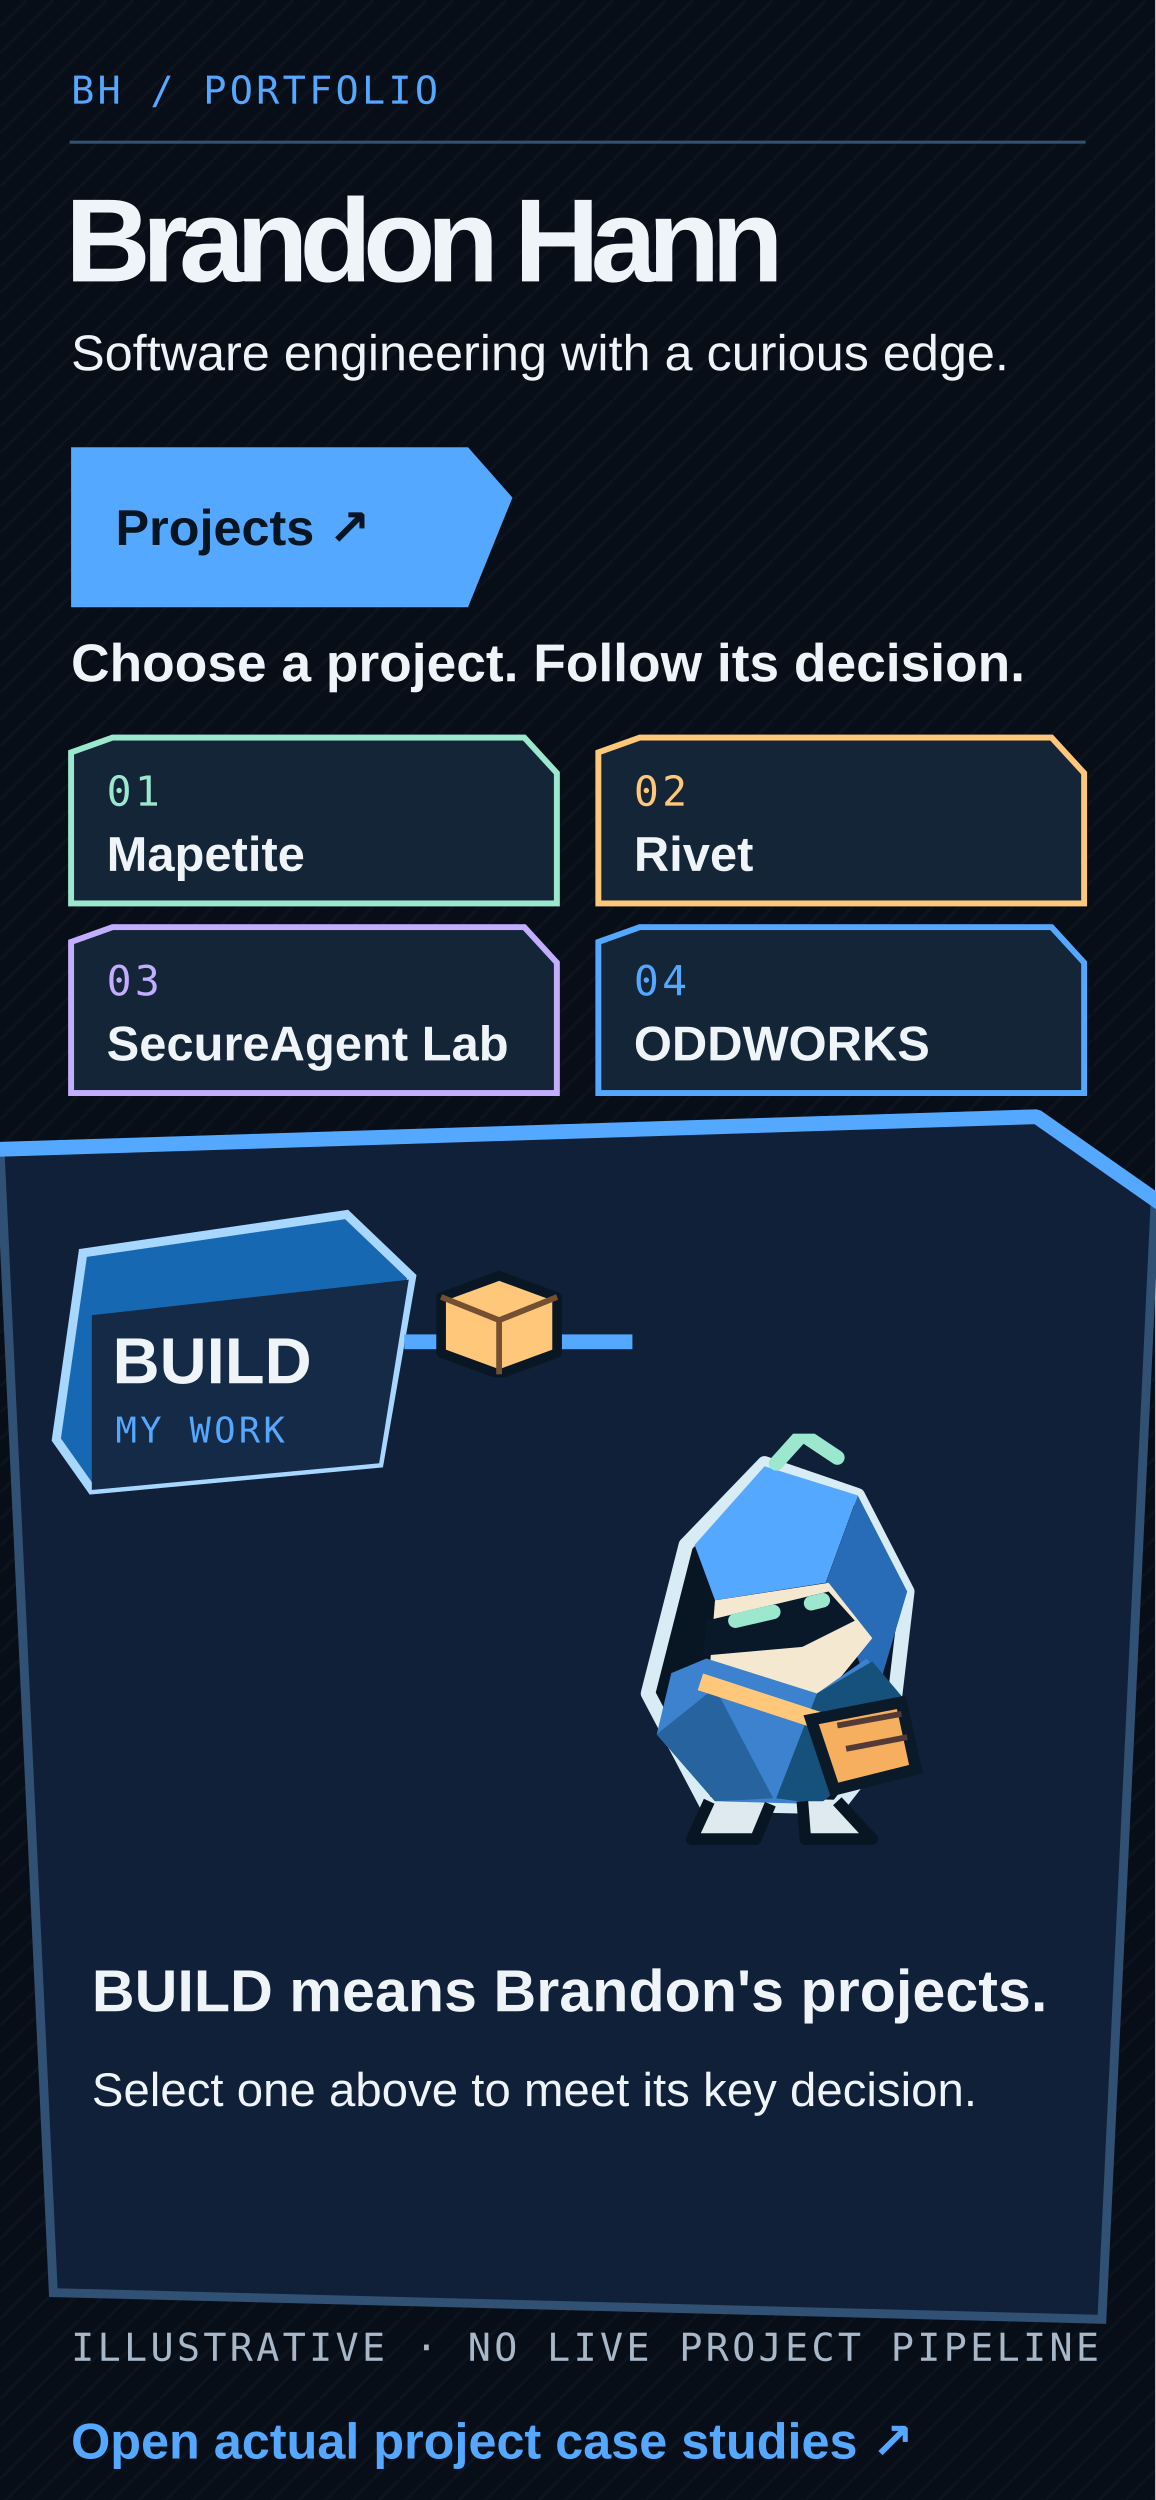
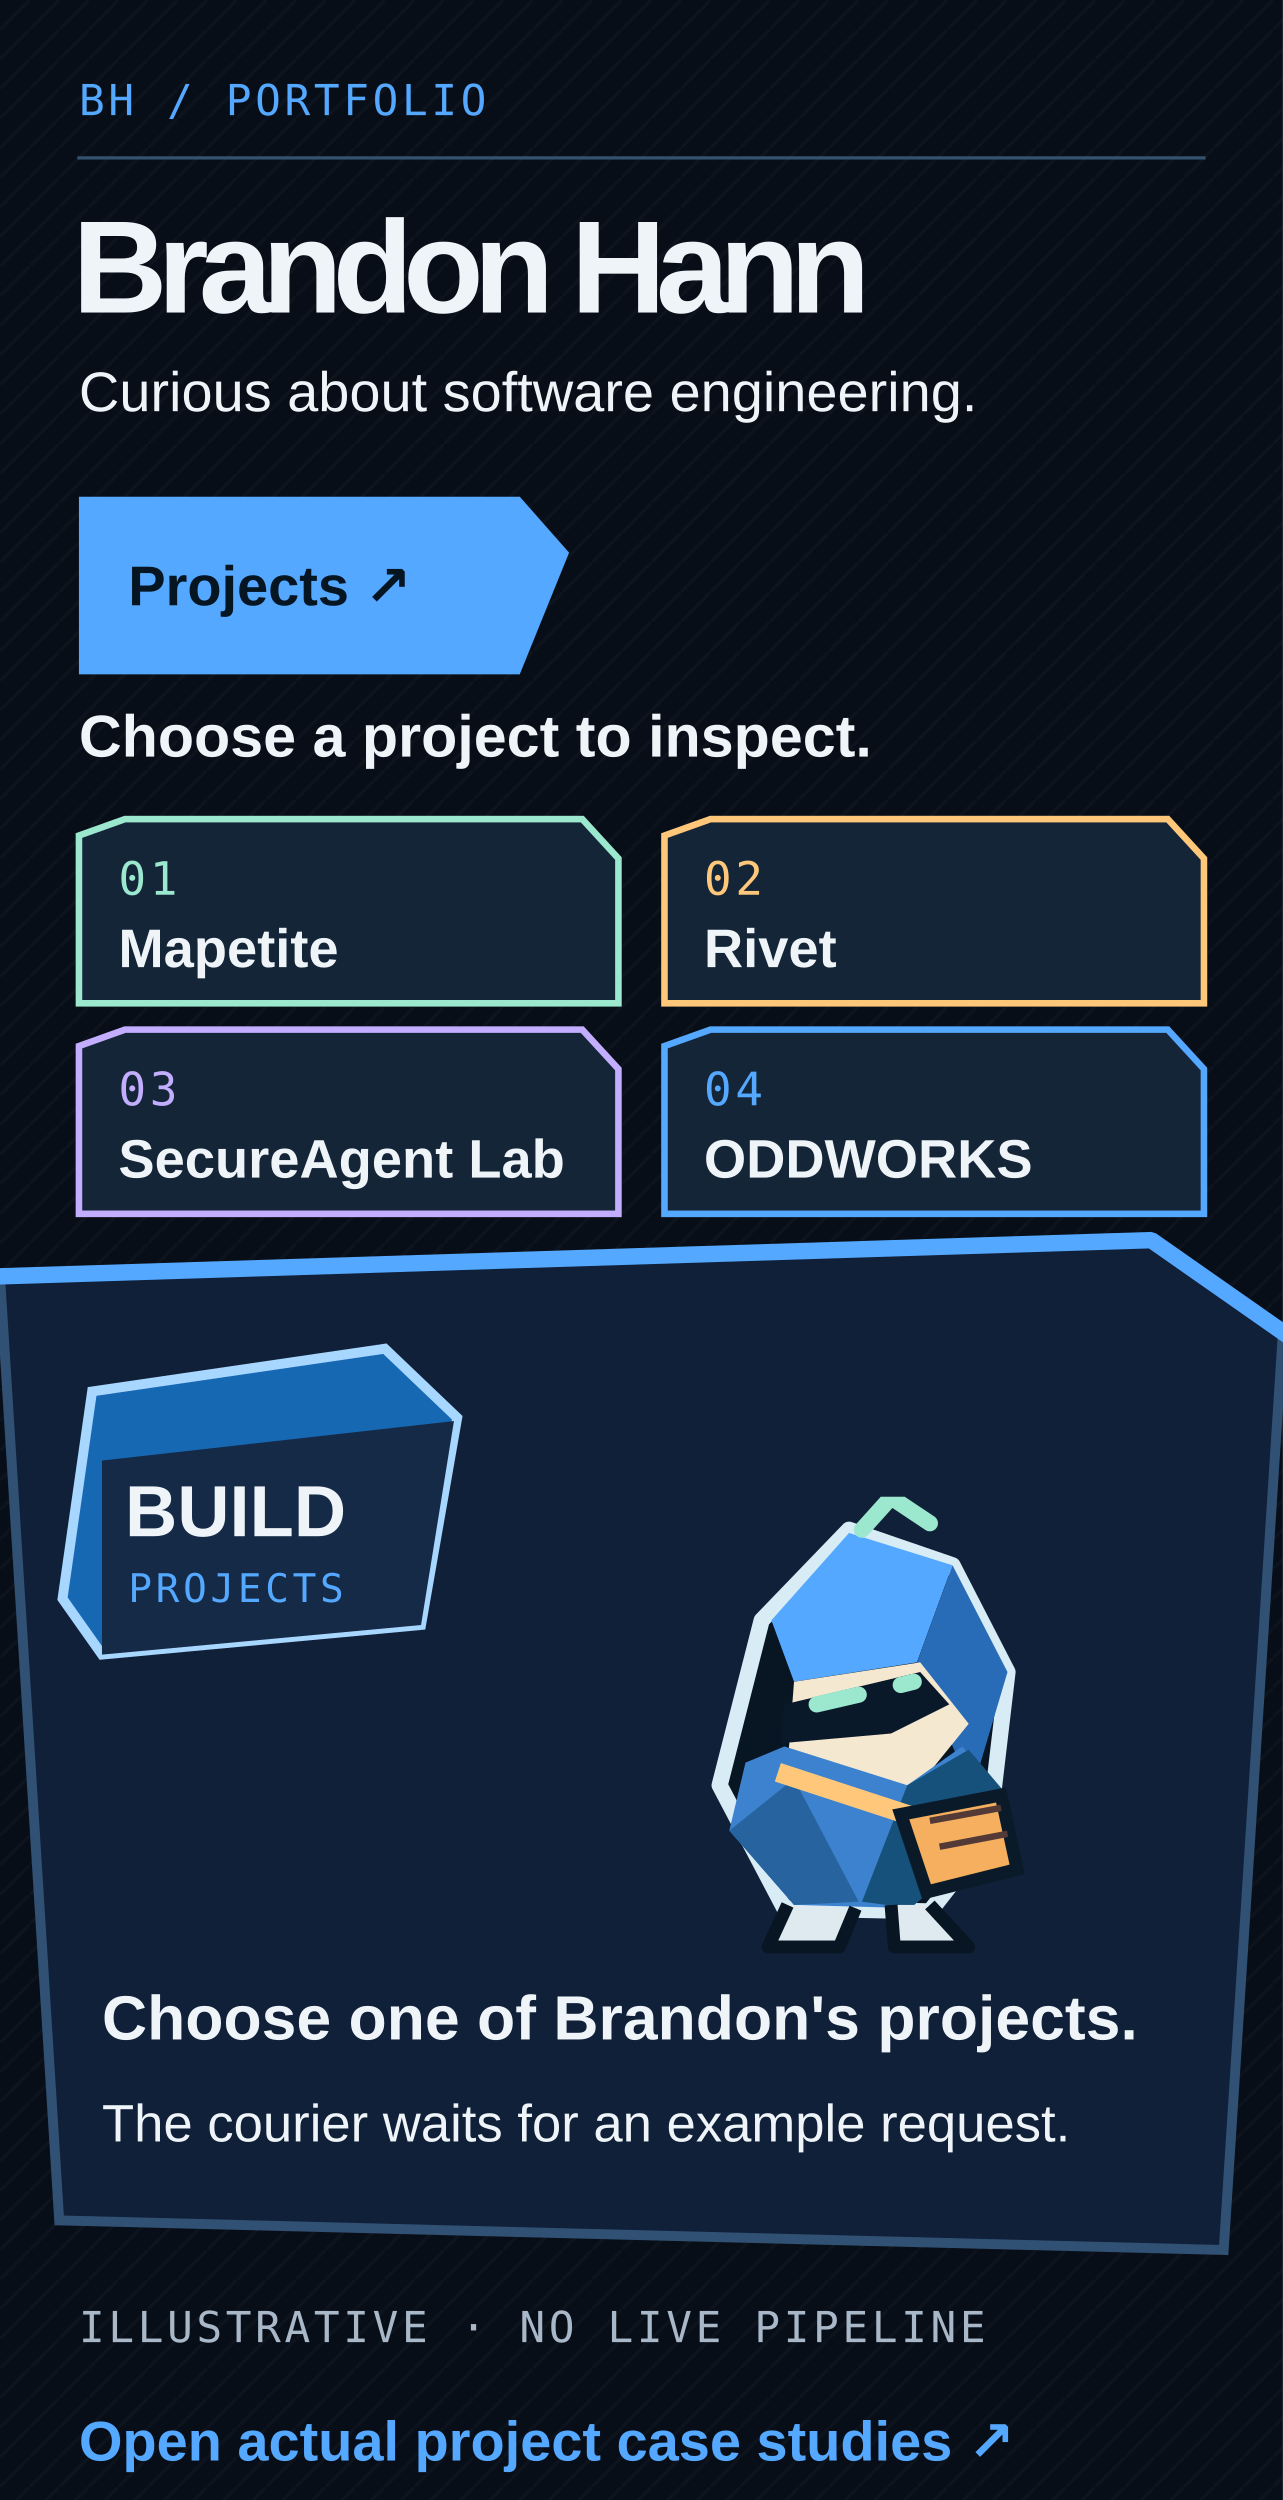
- <svg xmlns="http://www.w3.org/2000/svg" width="390" height="844" viewBox="0 0 390 844" role="img" aria-label="Living Signal mobile idle art study">
+ <svg xmlns="http://www.w3.org/2000/svg" width="390" height="760" viewBox="0 0 390 760" role="img" aria-label="Living Signal mobile idle art study">
  <defs>
    <style>
@font-face{font-family:Sora;src:url('../../public/fonts/sora-latin-wght-normal.woff2') format('woff2');font-weight:100 900}
@font-face{font-family:Plex;src:url('../../public/fonts/ibm-plex-mono-latin-500-normal.woff2') format('woff2');font-weight:500}
text{font-family:Sora,Arial,sans-serif;fill:#eef4f8}.mono{font-family:Plex,monospace;letter-spacing:1.1px}
</style>
    <pattern id="hatch" width="9" height="9" patternUnits="userSpaceOnUse">
      <path d="M0 9 9 0" stroke="#fff" stroke-opacity=".027" />
    </pattern>
    <symbol id="relay" viewBox="0 0 120 144">
      <path d="M27 38 54 10 86 21 103 54 97 105 79 128 34 127 14 89Z" fill="#081522" stroke="#d8ecf5" stroke-width="5" stroke-linejoin="round" />
      <path d="M30 38 54 11 86 21 75 51 37 57Z" fill="#54a8ff" />
      <path d="M86 21 103 54 92 91 75 51Z" fill="#286bb7" />
      <path d="M37 57 76 51 91 70 74 91 35 83Z" fill="#f4e8d1" />
      <path d="M34 64 76 54 85 64 67 73 33 76Z" fill="#0a1929" />
      <path d="M44 64 57 61M70 58l4-1" stroke="#9be8cf" stroke-width="5" stroke-linecap="round" />
      <path d="M22 82 34 77 72 89 89 77 100 91 91 111 73 127 37 126 17 103Z" fill="#3c82cf" />
      <path d="M17 103 37 126 57 125 37 87Z" fill="#27649f" />
      <path d="M72 89 91 78 102 91 91 111 73 127 58 125Z" fill="#16517c" />
      <path d="M32 85 84 102" stroke="#ffc779" stroke-width="6" />
      <path d="M70 98 101 92 106 115 78 122Z" fill="#f5af5e" stroke="#0b1a28" stroke-width="4" />
      <path d="M79 100 101 96M82 108 103 104" stroke="#533a36" stroke-width="2" />
      <path d="M35 126 29 139 51 139 56 127M67 126 68 139 91 139 79 126" fill="#dfeaf0" stroke="#081522" stroke-width="4" stroke-linejoin="round" />
      <path d="M58 10 67 0 79 8" fill="none" stroke="#9be8cf" stroke-width="5" stroke-linecap="round" stroke-linejoin="round" />
    </symbol>
    <symbol id="relay-side" viewBox="0 0 120 144">
      <path d="M18 40 46 14 82 17 110 50 99 91 81 128 34 125 10 89Z" fill="#081522" stroke="#d8ecf5" stroke-width="5" stroke-linejoin="round" />
      <path d="M19 40 46 14 82 17 106 50 58 60 29 56Z" fill="#54a8ff" />
      <path d="M82 17 106 50 98 72 61 58Z" fill="#286bb7" />
      <path d="M58 61 104 51 108 70 83 90 45 80Z" fill="#f4e8d1" />
      <path d="M63 64 105 56 109 66 75 75 56 74Z" fill="#0a1929" />
      <path d="M80 63 97 61" stroke="#9be8cf" stroke-width="5" stroke-linecap="round" />
      <path d="M17 79 44 80 84 91 97 83 108 94 86 125 32 123 12 102Z" fill="#3c82cf" />
      <path d="M12 102 32 123 52 123 38 86Z" fill="#27649f" />
      <path d="M23 84 93 105" stroke="#ffc779" stroke-width="6" />
      <path d="M68 100 98 94 104 117 76 123Z" fill="#f5af5e" stroke="#0b1a28" stroke-width="4" />
      <path d="M42 123 23 139 48 139 60 126M70 124 89 140 109 139 82 122" fill="#dfeaf0" stroke="#081522" stroke-width="4" stroke-linejoin="round" />
      <path d="M50 13 58 2 72 10" fill="none" stroke="#9be8cf" stroke-width="5" stroke-linecap="round" />
    </symbol>
    <symbol id="relay-denied" viewBox="0 0 120 144">
      <path d="M24 42 52 12 83 24 102 61 93 105 74 128 34 126 15 92Z" fill="#081522" stroke="#d8ecf5" stroke-width="5" stroke-linejoin="round" />
      <path d="M24 42 52 12 83 24 75 55 36 60Z" fill="#54a8ff" />
      <path d="M83 24 102 61 93 91 74 55Z" fill="#286bb7" />
      <path d="M36 59 75 55 91 75 72 92 34 83Z" fill="#f4e8d1" />
      <path d="M35 66 75 58 87 70 69 78 34 78Z" fill="#0a1929" />
      <path d="M43 68 55 71M70 68 77 72" stroke="#ffc779" stroke-width="5" stroke-linecap="round" />
      <path d="M20 83 34 79 72 91 87 79 100 92 90 111 75 127 35 125 17 104Z" fill="#3c82cf" />
      <path d="M19 85 2 67 8 57 29 70" fill="none" stroke="#d8ecf5" stroke-width="9" stroke-linecap="round" />
      <path d="M30 88 83 105" stroke="#ffc779" stroke-width="6" />
      <path d="M68 100 100 94 104 117 76 123Z" fill="#f5af5e" stroke="#0b1a28" stroke-width="4" />
      <path d="M35 126 28 139 50 139 56 127M68 126 67 139 90 139 79 126" fill="#dfeaf0" stroke="#081522" stroke-width="4" stroke-linejoin="round" />
      <path d="M56 12 66 1 79 10" fill="none" stroke="#9be8cf" stroke-width="5" stroke-linecap="round" />
    </symbol>
    <symbol id="packet" viewBox="0 0 72 54">
      <path d="M6 13 36 2 66 13 66 42 36 53 6 42Z" fill="#ffc779" stroke="#091724" stroke-width="5" stroke-linejoin="round" />
      <path d="M6 13 36 25 66 13M36 25V53" fill="none" stroke="#754f32" stroke-width="3" />
    </symbol>
  </defs>
-   <rect width="390" height="844" fill="#080e18" />
-   <rect width="390" height="844" fill="url(#hatch)" />
-   <path d="M0 388 350 377 390 405 372 783 18 774Z" fill="#102039" stroke="#315174" stroke-width="3" />
+   <rect width="390" height="760" fill="#080e18" />
+   <rect width="390" height="760" fill="url(#hatch)" />
+   <path d="M0 388 350 377 390 405 372 684 18 675Z" fill="#102039" stroke="#315174" stroke-width="3" />
  <path d="M0 388 350 377 390 405" fill="none" stroke="#54a8ff" stroke-width="5" stroke-linecap="square" stroke-linejoin="bevel" />
  <text x="24" y="35" font-size="13" font-weight="500" class="mono" fill="#54a8ff" style="fill:#54a8ff">BH / PORTFOLIO</text>
  <path d="M24 48H366" fill="none" stroke="#335270" stroke-width="1" stroke-linecap="square" stroke-linejoin="bevel" />
  <text x="22" y="95" font-size="40" font-weight="760" letter-spacing="-3">Brandon Hann</text>
-   <text x="24" y="125" font-size="17" font-weight="500">Software engineering with a curious edge.</text>
+   <text x="24" y="125" font-size="17" font-weight="500">Curious about software engineering.</text>
  <path d="M24 151h134l15 17-15 37H24Z" fill="#54a8ff" />
  <text x="39" y="184" font-size="17" font-weight="700" style="fill:#061522">Projects ↗</text>
-   <text x="24" y="230" font-size="18" font-weight="650">Choose a project. Follow its decision.</text>
+   <text x="24" y="230" font-size="18" font-weight="650">Choose a project to inspect.</text>
  <path d="M24 254l14 -5h139l11 12v44h-164Z" fill="#152538" stroke="#9be8cf" stroke-width="2" />
  <text x="36" y="272" font-size="14" font-weight="500" class="mono" fill="#9be8cf" style="fill:#9be8cf">01</text>
  <text x="36" y="294" font-size="16.5" font-weight="700">Mapetite</text>
  <path d="M202 254l14 -5h139l11 12v44h-164Z" fill="#152538" stroke="#ffc779" stroke-width="2" />
  <text x="214" y="272" font-size="14" font-weight="500" class="mono" fill="#ffc779" style="fill:#ffc779">02</text>
  <text x="214" y="294" font-size="16.5" font-weight="700">Rivet</text>
  <path d="M24 318l14 -5h139l11 12v44h-164Z" fill="#152538" stroke="#c3adff" stroke-width="2" />
  <text x="36" y="336" font-size="14" font-weight="500" class="mono" fill="#c3adff" style="fill:#c3adff">03</text>
  <text x="36" y="358" font-size="16.5" font-weight="700">SecureAgent Lab</text>
  <path d="M202 318l14 -5h139l11 12v44h-164Z" fill="#152538" stroke="#54a8ff" stroke-width="2" />
  <text x="214" y="336" font-size="14" font-weight="500" class="mono" fill="#54a8ff" style="fill:#54a8ff">04</text>
  <text x="214" y="358" font-size="16.5" font-weight="700">ODDWORKS</text>
  <path d="M28 423 117 410 139 431 128 494 31 503 19 486Z" fill="#1768b3" stroke="#a7d6ff" stroke-width="3" />
  <path d="M31 444 138 432 128 494 31 503Z" fill="#142a46" />
  <text x="38" y="467" font-size="22" font-weight="800">BUILD</text>
-   <text x="39" y="487" font-size="12" font-weight="500" class="mono" fill="#54a8ff" style="fill:#54a8ff">MY WORK</text>
-   <path d="M139 453H211" fill="none" stroke="#54a8ff" stroke-width="5" stroke-linecap="square" stroke-linejoin="bevel" />
-   <use href="#relay" x="205" y="484" width="118" height="142" />
-   <use href="#packet" x="145" y="429" width="47" height="36" />
-   <text x="31" y="679" font-size="20" font-weight="670">BUILD means Brandon's projects.</text>
-   <text x="31" y="711" font-size="16" font-weight="450">Select one above to meet its key decision.</text>
-   <text x="24" y="797" font-size="13" font-weight="500" class="mono" fill="#a9b8c8" style="fill:#a9b8c8">ILLUSTRATIVE · NO LIVE PROJECT PIPELINE</text>
-   <text x="24" y="830" font-size="17" font-weight="650" style="fill:#54a8ff">Open actual project case studies ↗</text>
+   <text x="39" y="487" font-size="12" font-weight="500" class="mono" fill="#54a8ff" style="fill:#54a8ff">PROJECTS</text>
+   <use href="#relay" x="205" y="455" width="118" height="142" />
+   <text x="31" y="620" font-size="19" font-weight="670">Choose one of Brandon's projects.</text>
+   <text x="31" y="651" font-size="16" font-weight="450">The courier waits for an example request.</text>
+   <text x="24" y="712" font-size="13" font-weight="500" class="mono" fill="#a9b8c8" style="fill:#a9b8c8">ILLUSTRATIVE · NO LIVE PIPELINE</text>
+   <text x="24" y="748" font-size="17" font-weight="650" style="fill:#54a8ff">Open actual project case studies ↗</text>
</svg>
